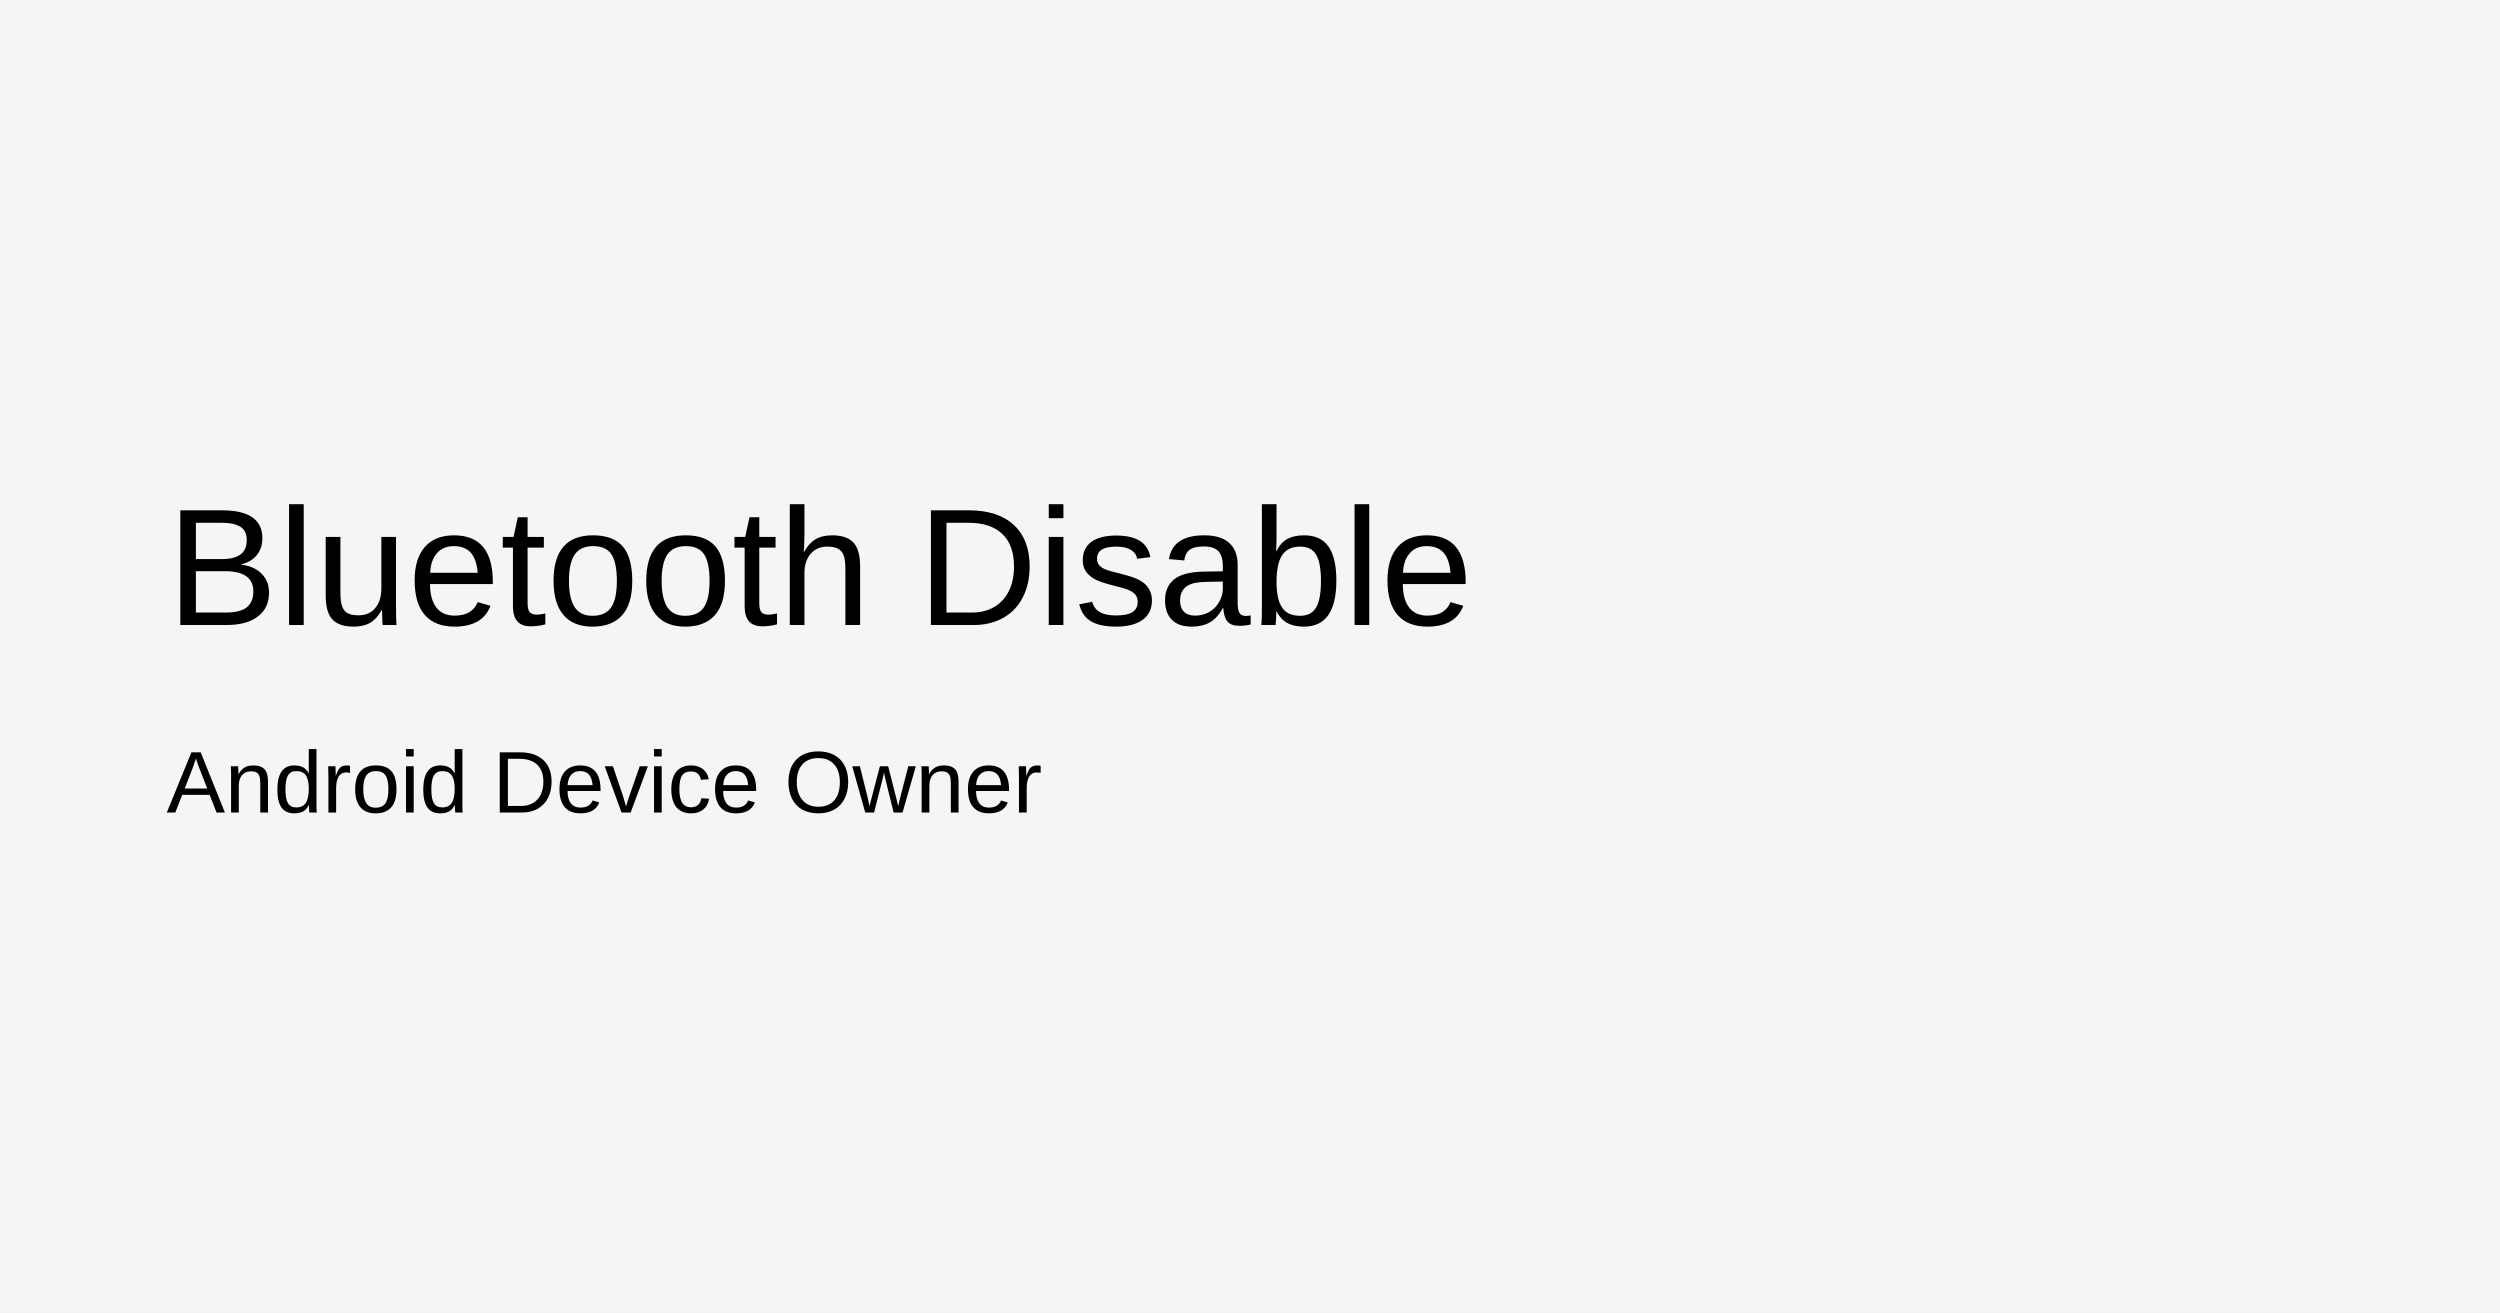
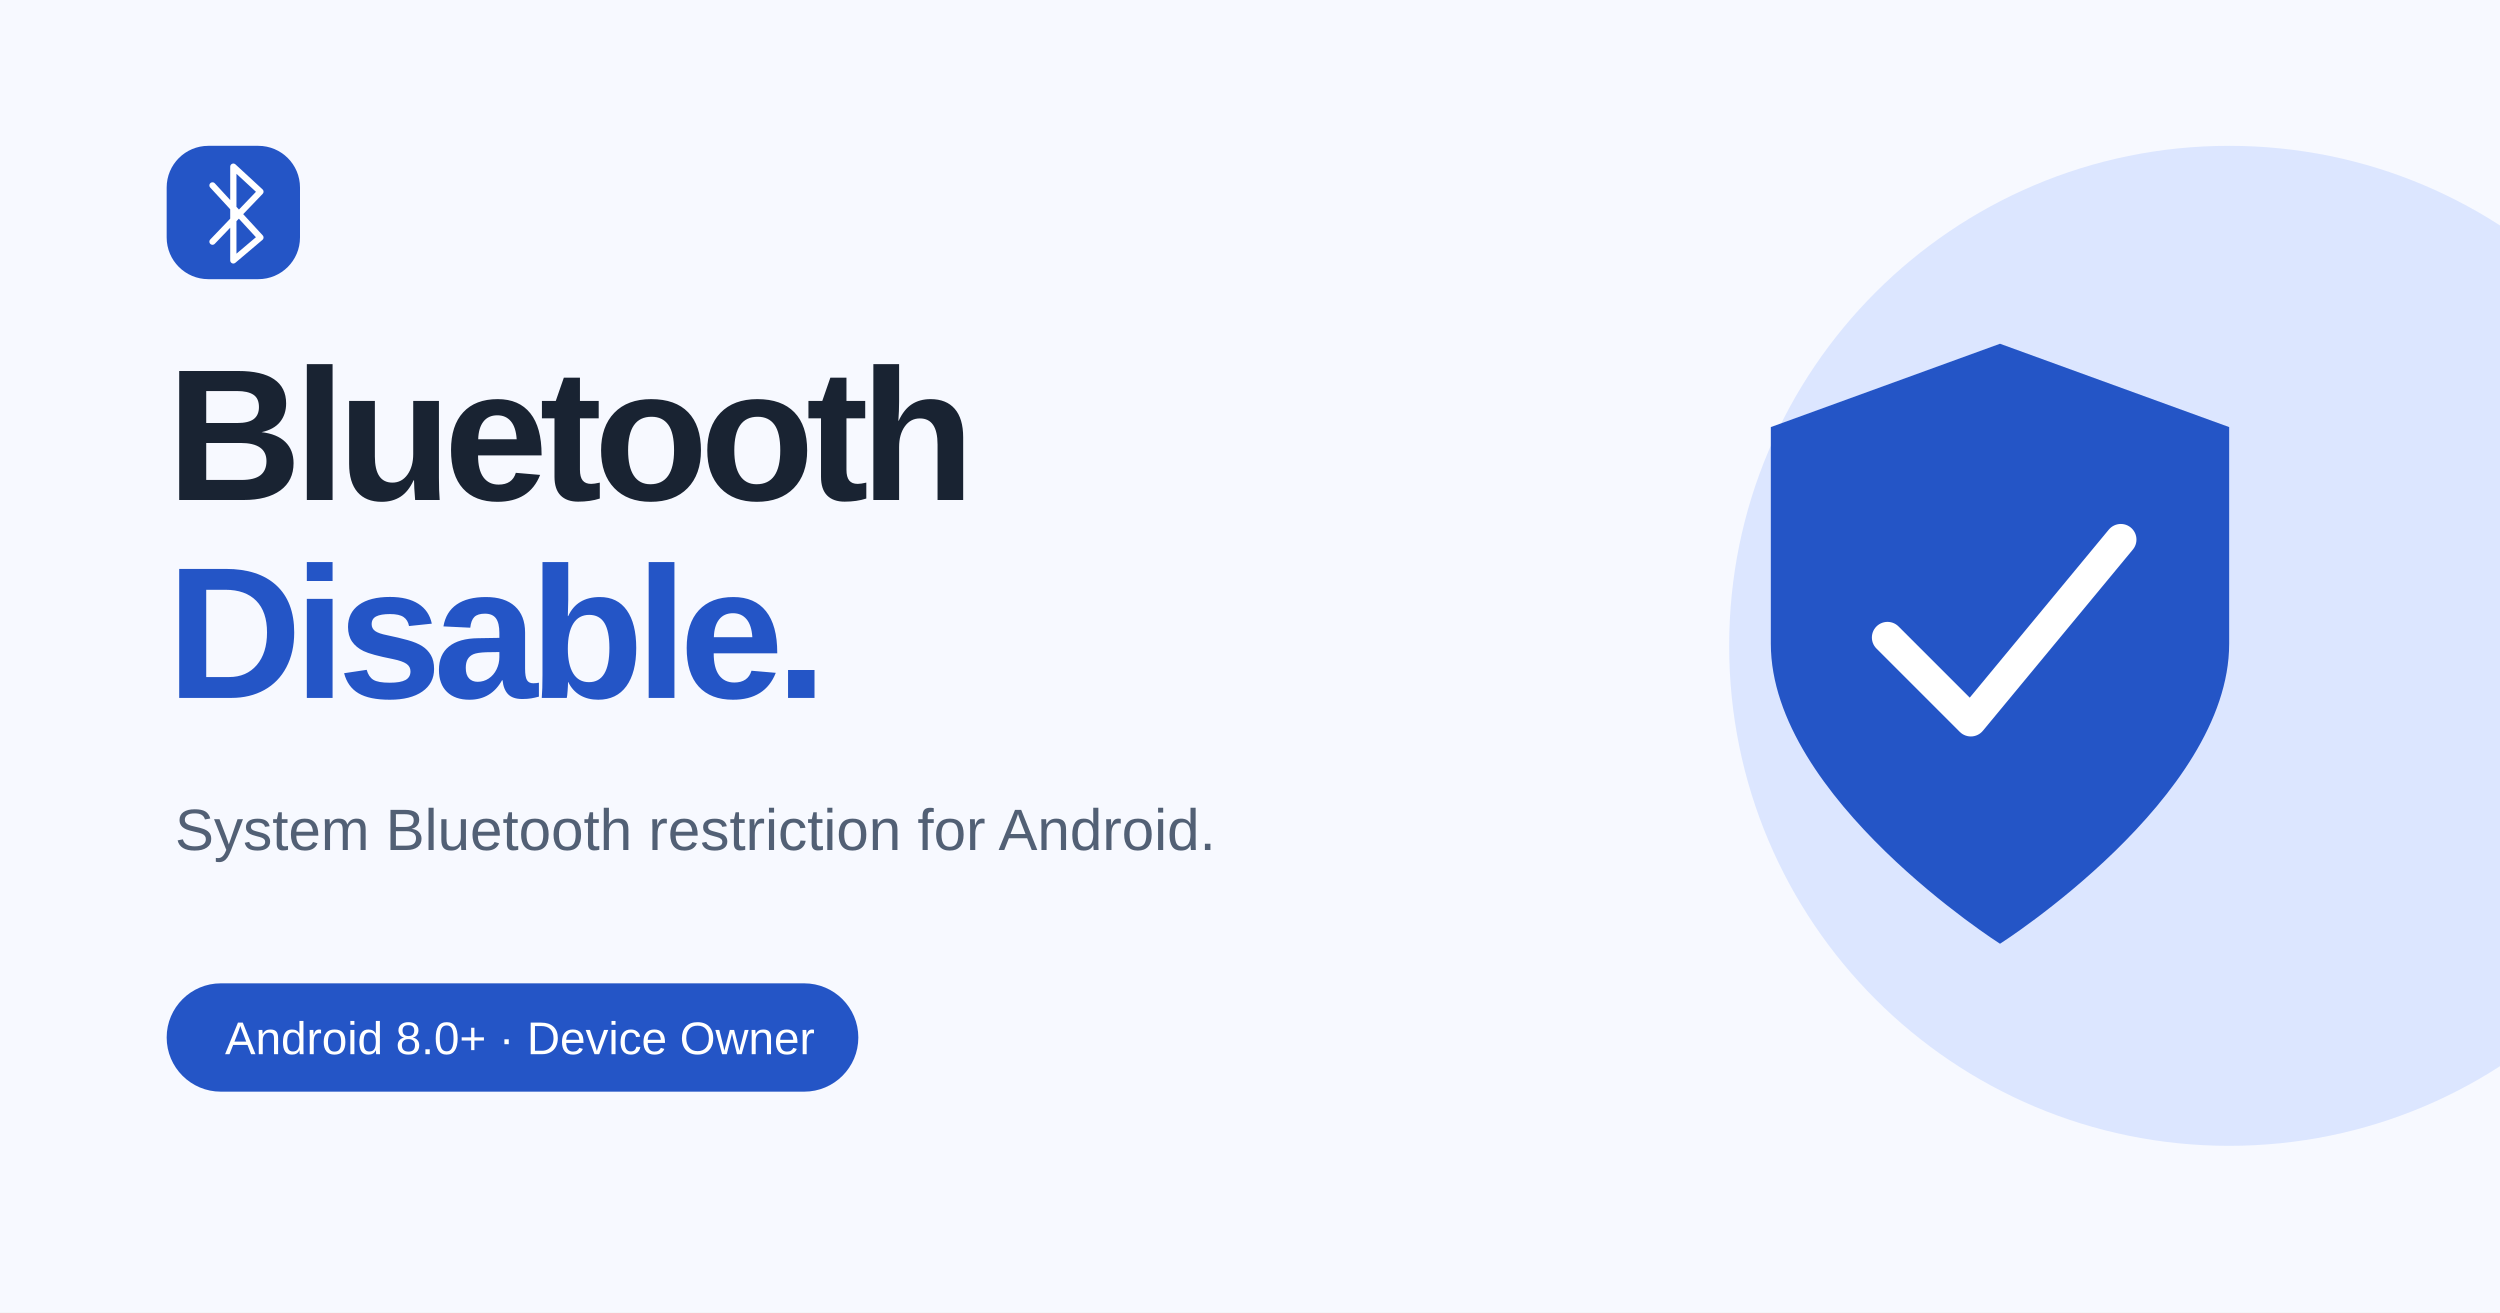
- <svg xmlns="http://www.w3.org/2000/svg" width="1200" height="630">
-   <rect width="1200" height="630" fill="#f5f5f5" />
-   <text x="80" y="300" font-size="80" font-family="Arial">Bluetooth Disable</text>
-   <text x="80" y="390" font-size="42" font-family="Arial">Android Device Owner</text>
+ <svg xmlns="http://www.w3.org/2000/svg" width="1200" height="630" viewBox="0 0 1200 630">
+   <rect width="1200" height="630" fill="#f7f9ff" />
+   <circle cx="1070" cy="310" r="240" fill="#dce6ff" />
+   <rect x="80" y="70" width="64" height="64" rx="20" fill="#2455c6" />
+   <path d="M102 89l23 25-13 11V80l13 12-23 24" fill="none" stroke="#fff" stroke-width="3" stroke-linecap="round" stroke-linejoin="round" />
+   <text x="80" y="240" font-family="Arial,sans-serif" font-weight="700" font-size="90" letter-spacing="-4" fill="#192332">Bluetooth</text>
+   <text x="80" y="335" font-family="Arial,sans-serif" font-weight="700" font-size="90" letter-spacing="-4" fill="#2455c6">Disable.</text>
+   <text x="84" y="408" font-family="Arial,sans-serif" font-size="28" fill="#526075">System Bluetooth restriction for Android.</text>
+   <rect x="80" y="472" width="332" height="52" rx="26" fill="#2455c6" />
+   <text x="108" y="506" font-family="Arial,sans-serif" font-size="22" fill="white">Android 8.0+ · Device Owner</text>
+   <path d="M960 165l110 40v104c0 74-110 144-110 144s-110-70-110-144V205z" fill="#2455c6" />
+   <path d="M906 306l40 40 72-87" fill="none" stroke="#fff" stroke-width="15" stroke-linecap="round" stroke-linejoin="round" />
</svg>
